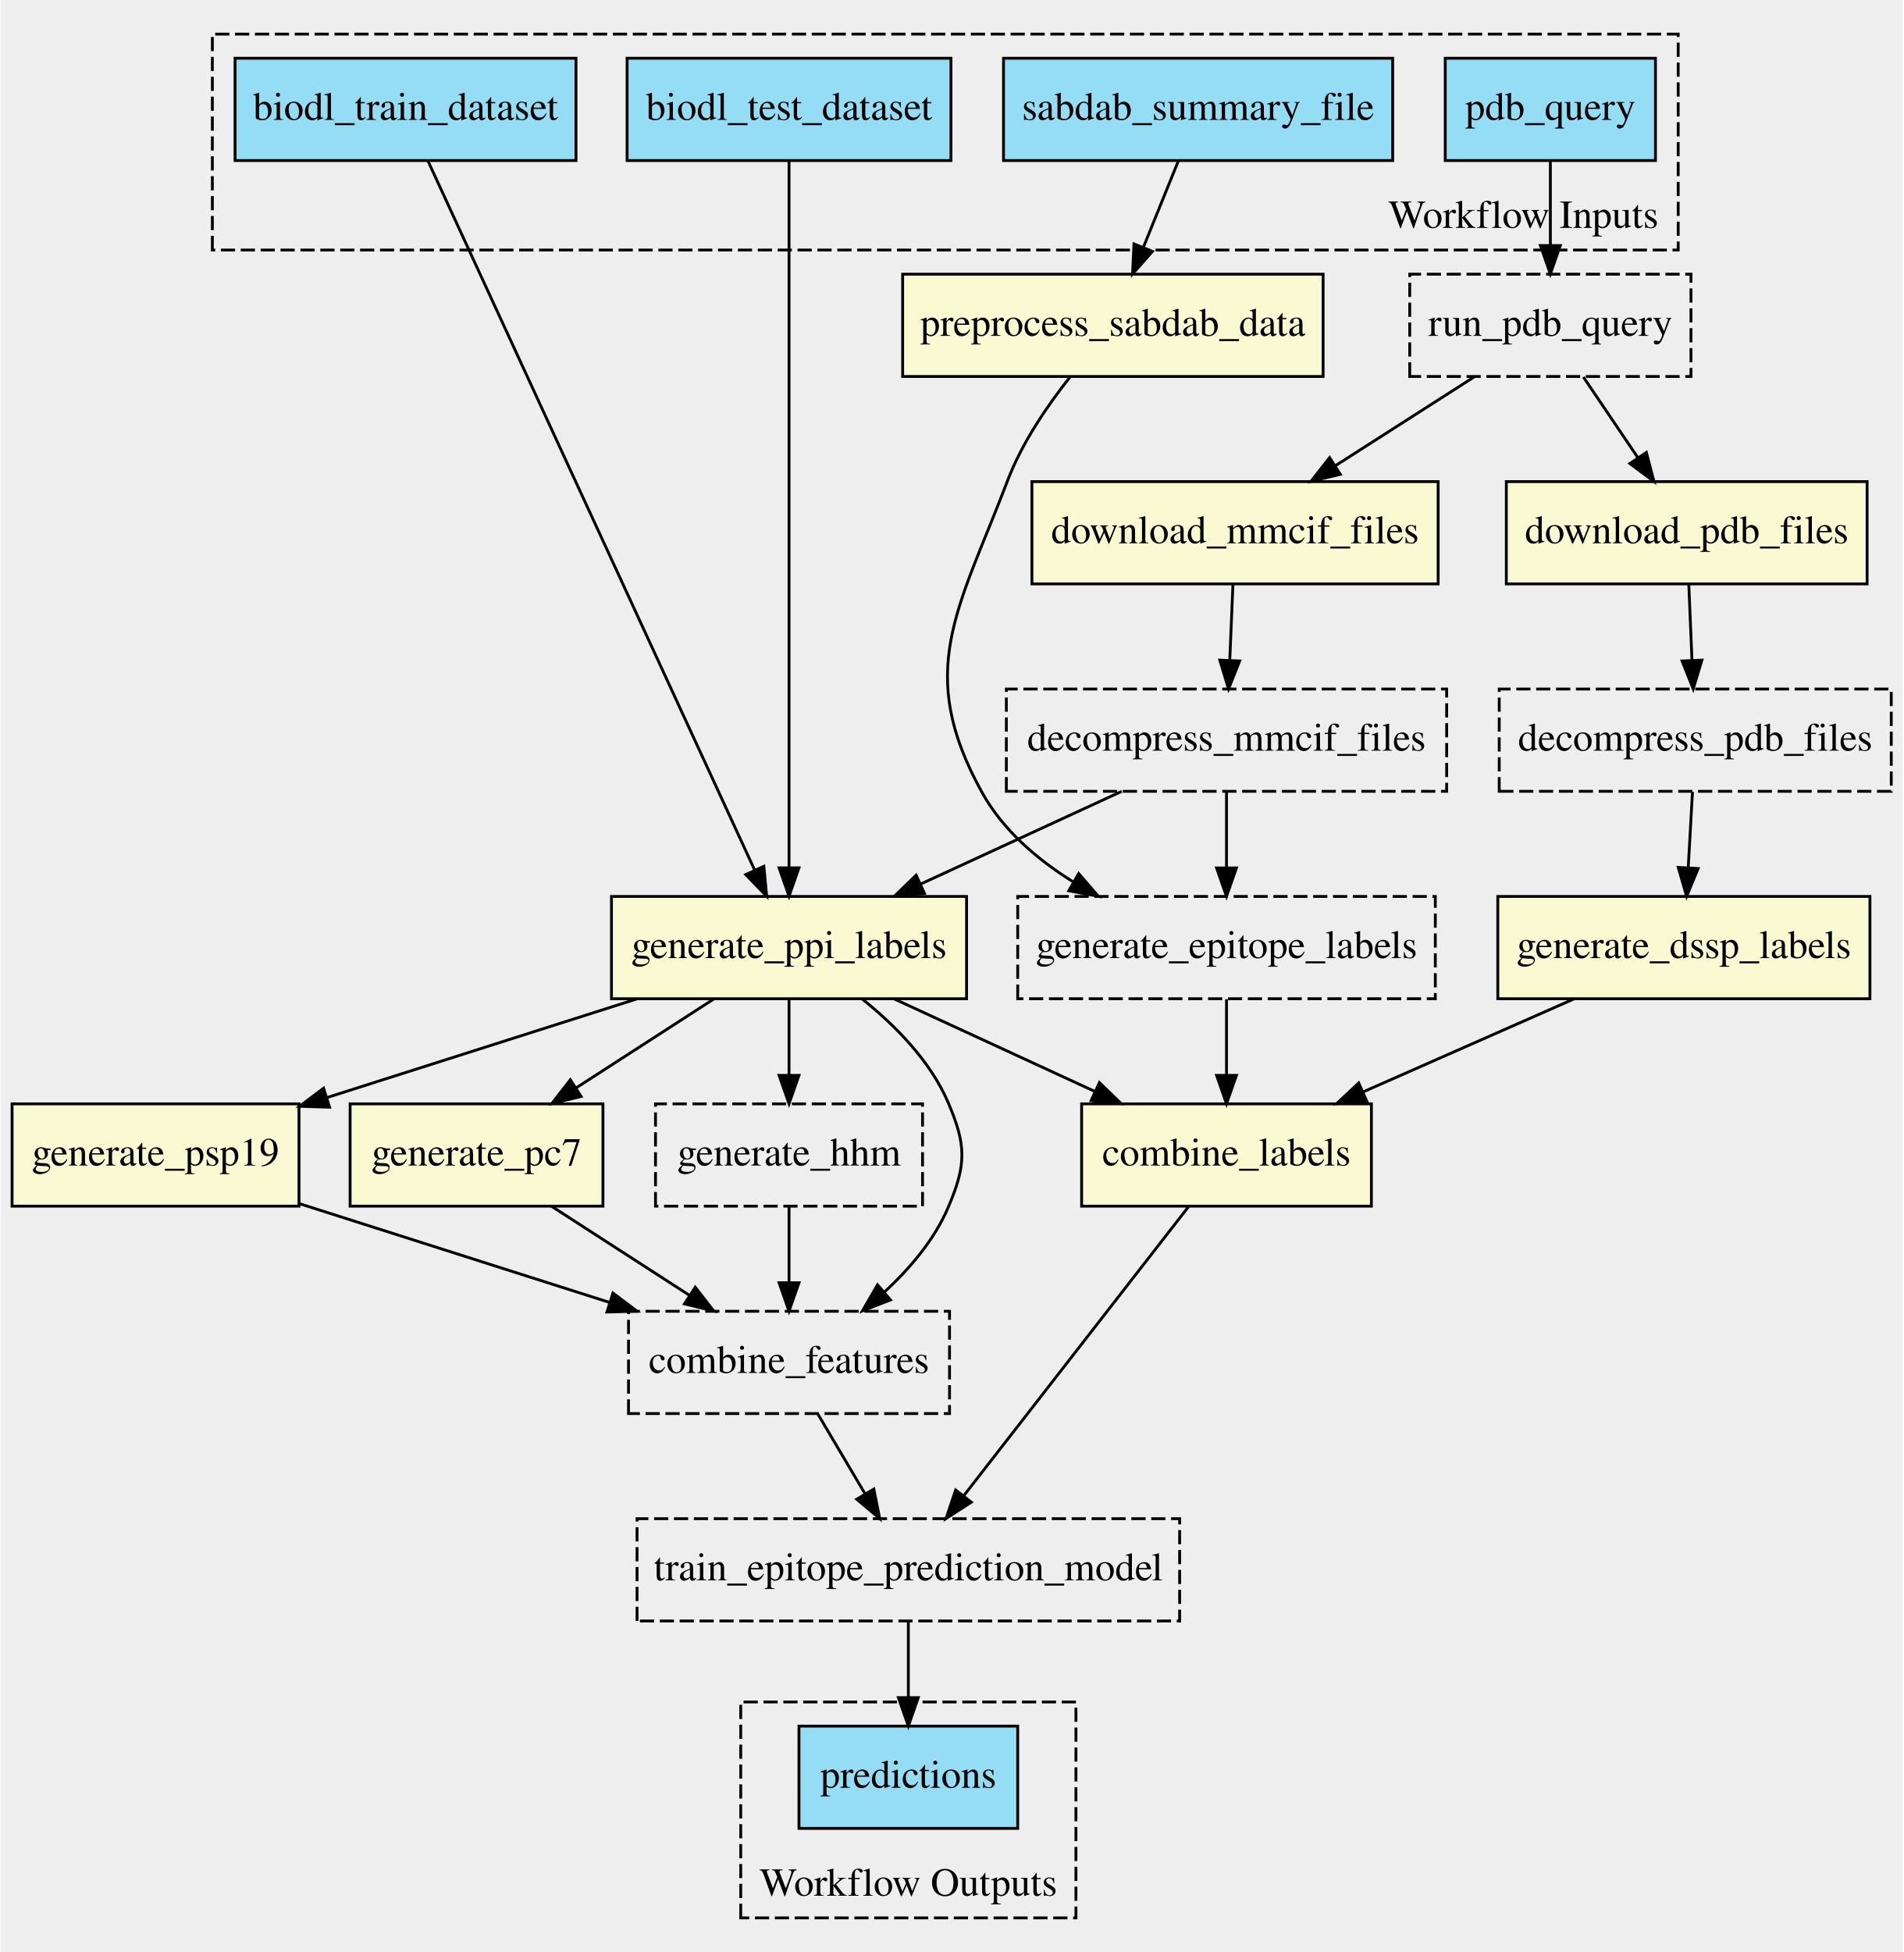
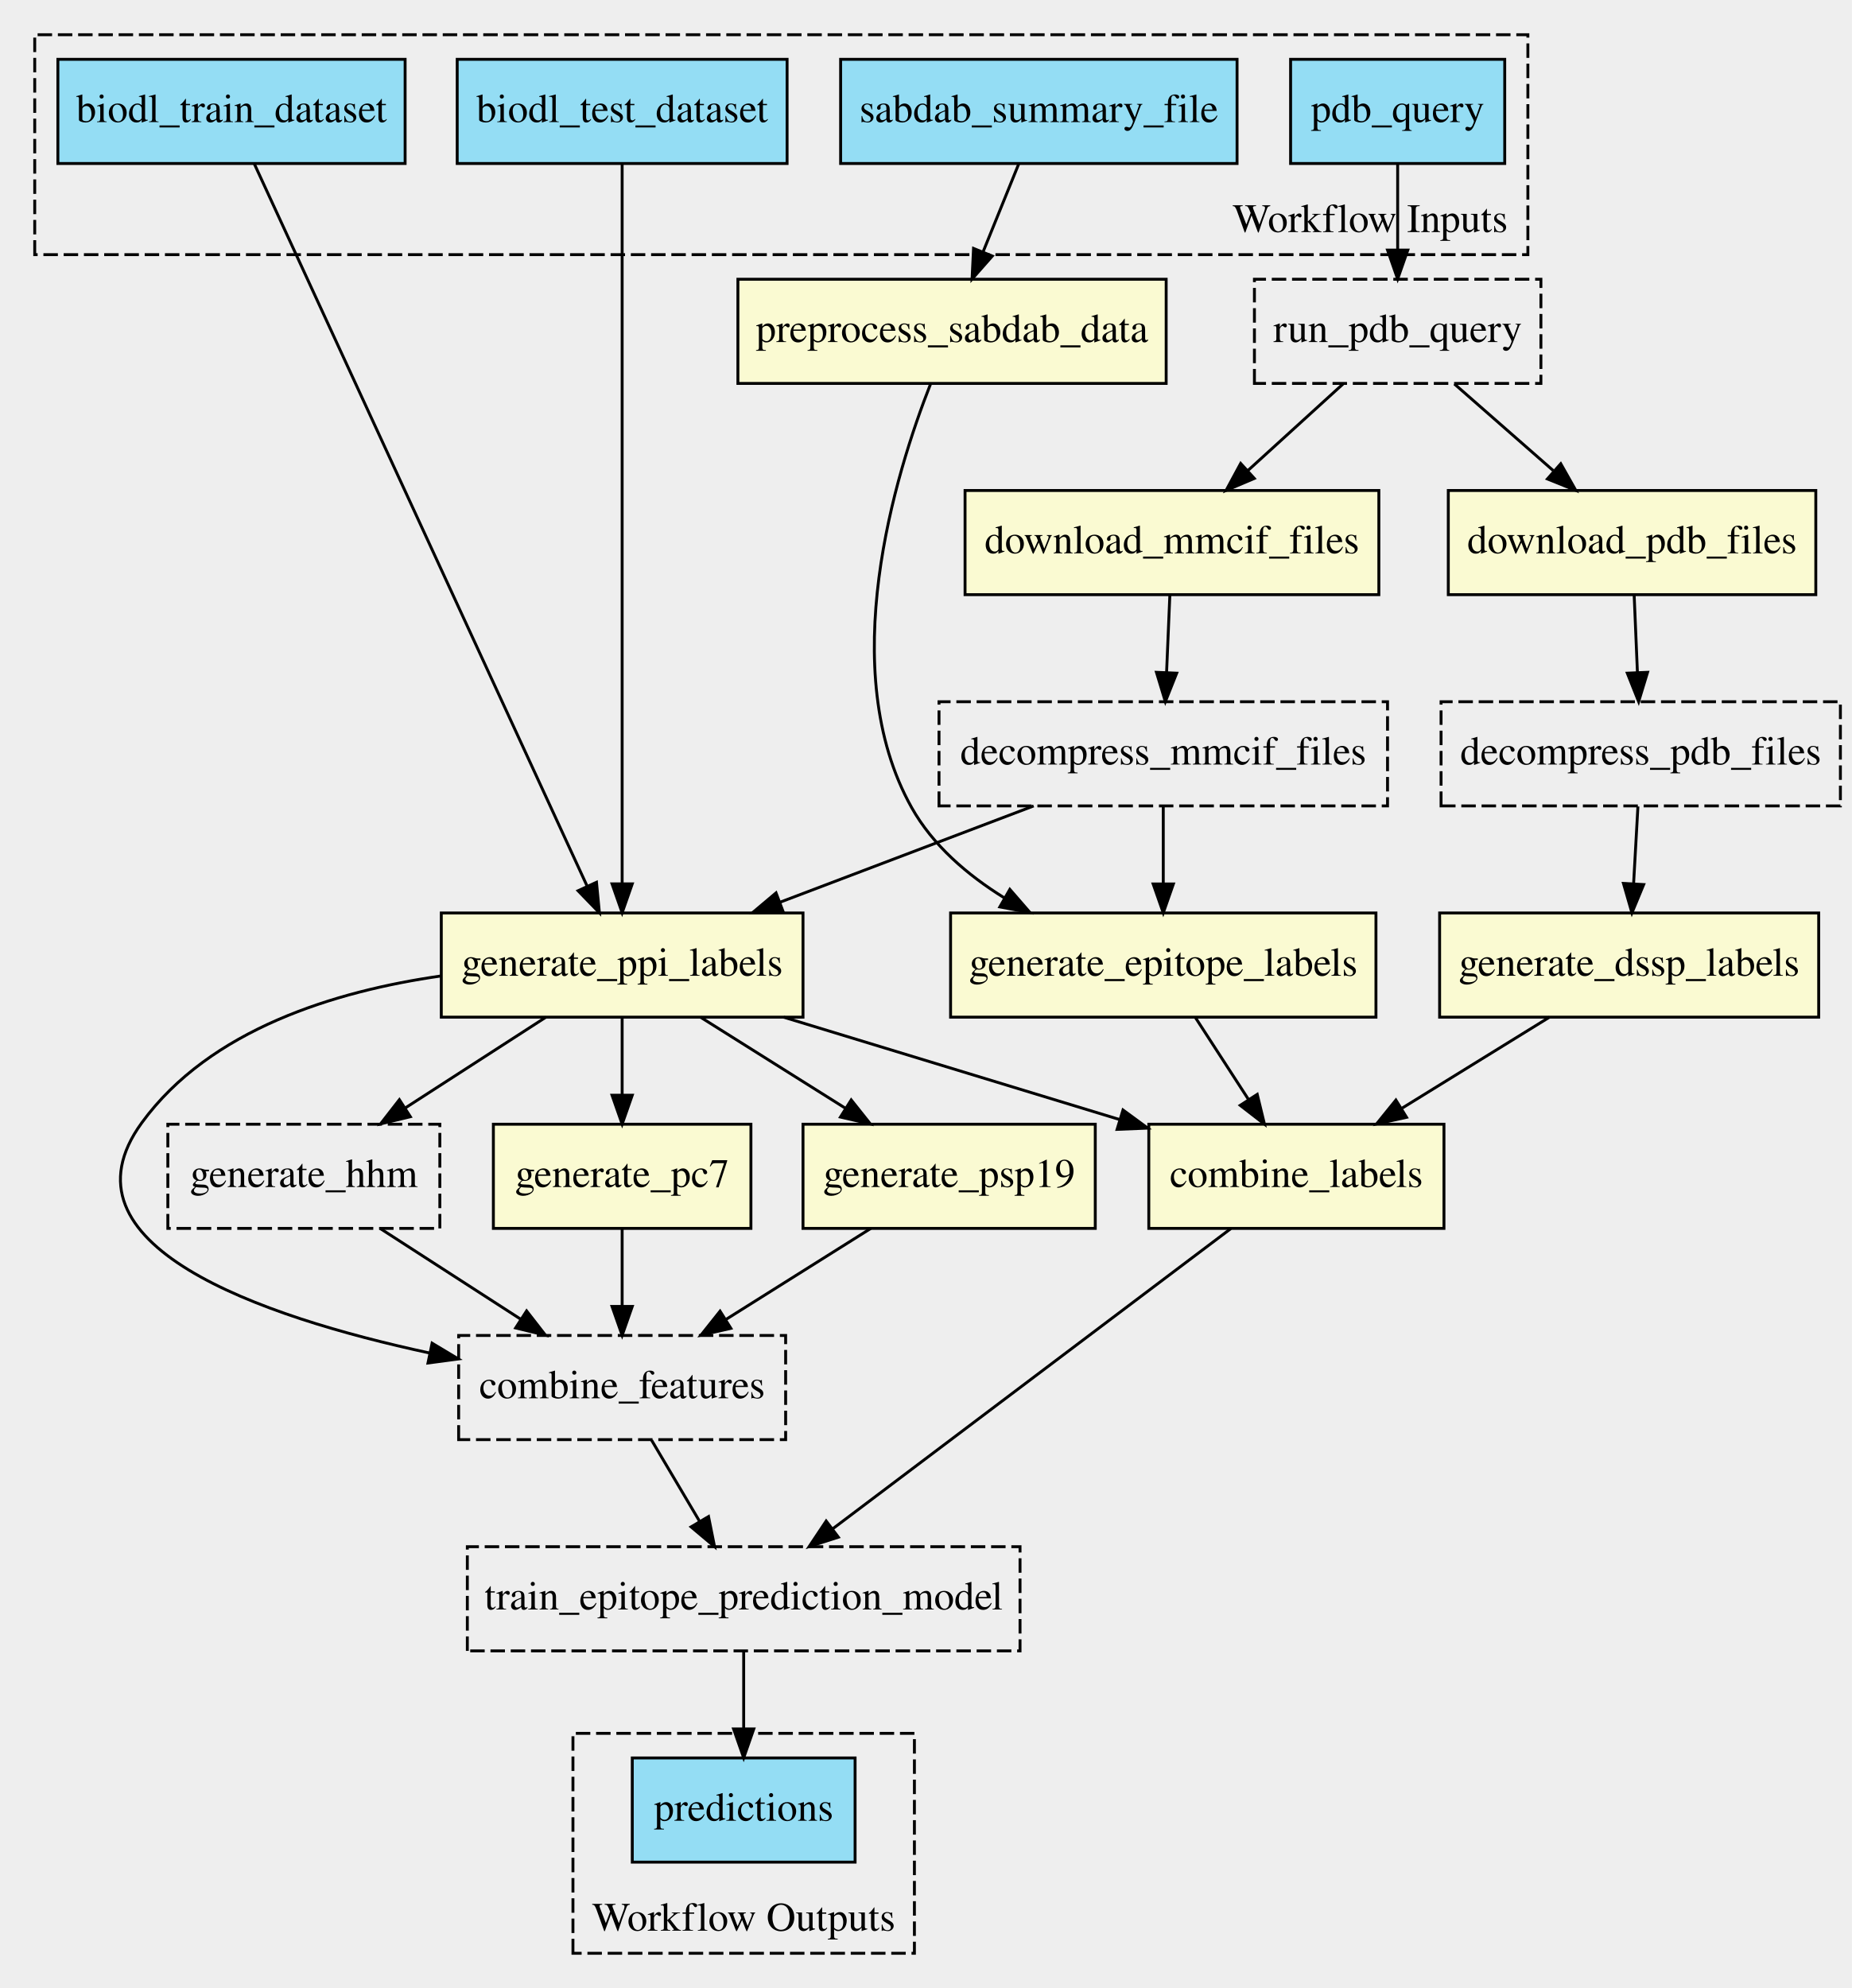
- <svg xmlns="http://www.w3.org/2000/svg" width="670pt" height="687pt" viewBox="0.00 0.00 669.50 687.00">
+ <svg xmlns="http://www.w3.org/2000/svg" width="640pt" height="687pt" viewBox="0.00 0.00 640.00 687.00">
  <g id="graph0" class="graph" transform="scale(1 1) rotate(0) translate(4 683)">
-     <polygon fill="#eeeeee" stroke="transparent" points="-4,4 -4,-683 665.5,-683 665.5,4 -4,4" />
+     <polygon fill="#eeeeee" stroke="transparent" points="-4,4 -4,-683 636,-683 636,4 -4,4" />
    <g id="clust1" class="cluster">
-       <polygon fill="#eeeeee" stroke="black" stroke-dasharray="5,2" points="70.5,-595 70.5,-671 586.5,-671 586.5,-595 70.5,-595" />
-       <text text-anchor="middle" x="532" y="-602.8" font-family="Times,serif" font-size="14.00">Workflow Inputs</text>
+       <polygon fill="#eeeeee" stroke="black" stroke-dasharray="5,2" points="8,-595 8,-671 524,-671 524,-595 8,-595" />
+       <text text-anchor="middle" x="469.5" y="-602.8" font-family="Times,serif" font-size="14.00">Workflow Inputs</text>
    </g>
    <g id="clust2" class="cluster">
-       <polygon fill="#eeeeee" stroke="black" stroke-dasharray="5,2" points="256.5,-8 256.5,-84 374.5,-84 374.5,-8 256.5,-8" />
-       <text text-anchor="middle" x="315.5" y="-15.8" font-family="Times,serif" font-size="14.00">Workflow Outputs</text>
+       <polygon fill="#eeeeee" stroke="black" stroke-dasharray="5,2" points="194,-8 194,-84 312,-84 312,-8 194,-8" />
+       <text text-anchor="middle" x="253" y="-15.8" font-family="Times,serif" font-size="14.00">Workflow Outputs</text>
    </g>
    <g id="node1" class="node">
-       <polygon fill="lightgoldenrodyellow" stroke="black" points="211,-331.5 211,-367.5 336,-367.5 336,-331.5 211,-331.5" />
-       <text text-anchor="middle" x="273.5" y="-345.8" font-family="Times,serif" font-size="14.00">generate_ppi_labels</text>
+       <polygon fill="lightgoldenrodyellow" stroke="black" points="273.5,-258.5 273.5,-294.5 374.5,-294.5 374.5,-258.5 273.5,-258.5" />
+       <text text-anchor="middle" x="324" y="-272.8" font-family="Times,serif" font-size="14.00">generate_psp19</text>
    </g>
    <g id="node2" class="node">
-       <polygon fill="none" stroke="black" stroke-dasharray="5,2" points="217,-185.5 217,-221.5 330,-221.5 330,-185.5 217,-185.5" />
-       <text text-anchor="middle" x="273.5" y="-199.8" font-family="Times,serif" font-size="14.00">combine_features</text>
+       <polygon fill="none" stroke="black" stroke-dasharray="5,2" points="154.5,-185.5 154.5,-221.5 267.5,-221.5 267.5,-185.5 154.5,-185.5" />
+       <text text-anchor="middle" x="211" y="-199.8" font-family="Times,serif" font-size="14.00">combine_features</text>
    </g>
    <g id="edge1" class="edge">
-       <path fill="none" stroke="black" d="M299.34,-331.34C310.88,-322.09 323.26,-309.59 329.5,-295 335.97,-279.88 335.97,-273.12 329.5,-258 324.63,-246.6 316,-236.48 306.96,-228.18" />
-       <polygon fill="black" stroke="black" points="309.21,-225.5 299.34,-221.66 304.66,-230.82 309.21,-225.5" />
+       <path fill="none" stroke="black" d="M296.93,-258.49C281.95,-249.08 263.13,-237.26 246.93,-227.07" />
+       <polygon fill="black" stroke="black" points="248.57,-223.97 238.24,-221.61 244.84,-229.9 248.57,-223.97" />
+     </g>
+     <g id="node15" class="node">
+       <polygon fill="none" stroke="black" stroke-dasharray="5,2" points="157.5,-112.5 157.5,-148.5 348.5,-148.5 348.5,-112.5 157.5,-112.5" />
+       <text text-anchor="middle" x="253" y="-126.8" font-family="Times,serif" font-size="14.00">train_epitope_prediction_model</text>
+     </g>
+     <g id="edge19" class="edge">
+       <path fill="none" stroke="black" d="M221.17,-185.31C226.12,-176.94 232.18,-166.7 237.68,-157.4" />
+       <polygon fill="black" stroke="black" points="240.85,-158.92 242.93,-148.53 234.82,-155.35 240.85,-158.92" />
    </g>
    <g id="node3" class="node">
-       <polygon fill="lightgoldenrodyellow" stroke="black" points="0,-258.5 0,-294.5 101,-294.5 101,-258.5 0,-258.5" />
-       <text text-anchor="middle" x="50.5" y="-272.8" font-family="Times,serif" font-size="14.00">generate_psp19</text>
+       <polygon fill="lightgoldenrodyellow" stroke="black" points="148.5,-331.5 148.5,-367.5 273.5,-367.5 273.5,-331.5 148.5,-331.5" />
+       <text text-anchor="middle" x="211" y="-345.8" font-family="Times,serif" font-size="14.00">generate_ppi_labels</text>
    </g>
    <g id="edge18" class="edge">
-       <path fill="none" stroke="black" d="M220.09,-331.49C187.25,-321.04 145.09,-307.61 111.02,-296.77" />
-       <polygon fill="black" stroke="black" points="111.77,-293.33 101.18,-293.64 109.65,-300 111.77,-293.33" />
+       <path fill="none" stroke="black" d="M238.07,-331.49C253.05,-322.08 271.87,-310.26 288.07,-300.07" />
+       <polygon fill="black" stroke="black" points="290.16,-302.9 296.76,-294.61 286.43,-296.97 290.16,-302.9" />
+     </g>
+     <g id="edge2" class="edge">
+       <path fill="none" stroke="black" d="M148.45,-345.74C111.93,-340.52 68.53,-327.31 45,-295 14.26,-252.8 85.79,-228.1 144.38,-215.45" />
+       <polygon fill="black" stroke="black" points="145.32,-218.83 154.4,-213.38 143.9,-211.98 145.32,-218.83" />
    </g>
    <g id="node4" class="node">
-       <polygon fill="lightgoldenrodyellow" stroke="black" points="119,-258.5 119,-294.5 208,-294.5 208,-258.5 119,-258.5" />
-       <text text-anchor="middle" x="163.5" y="-272.8" font-family="Times,serif" font-size="14.00">generate_pc7</text>
+       <polygon fill="none" stroke="black" stroke-dasharray="5,2" points="54,-258.5 54,-294.5 148,-294.5 148,-258.5 54,-258.5" />
+       <text text-anchor="middle" x="101" y="-272.8" font-family="Times,serif" font-size="14.00">generate_hhm</text>
+     </g>
+     <g id="edge15" class="edge">
+       <path fill="none" stroke="black" d="M184.65,-331.49C170.07,-322.08 151.75,-310.26 135.98,-300.07" />
+       <polygon fill="black" stroke="black" points="137.81,-297.1 127.51,-294.61 134.02,-302.98 137.81,-297.1" />
+     </g>
+     <g id="node5" class="node">
+       <polygon fill="lightgoldenrodyellow" stroke="black" points="166.5,-258.5 166.5,-294.5 255.5,-294.5 255.5,-258.5 166.5,-258.5" />
+       <text text-anchor="middle" x="211" y="-272.8" font-family="Times,serif" font-size="14.00">generate_pc7</text>
    </g>
    <g id="edge16" class="edge">
-       <path fill="none" stroke="black" d="M247.15,-331.49C232.57,-322.08 214.25,-310.26 198.48,-300.07" />
-       <polygon fill="black" stroke="black" points="200.31,-297.1 190.01,-294.61 196.52,-302.98 200.31,-297.1" />
+       <path fill="none" stroke="black" d="M211,-331.31C211,-323.29 211,-313.55 211,-304.57" />
+       <polygon fill="black" stroke="black" points="214.5,-304.53 211,-294.53 207.5,-304.53 214.5,-304.53" />
    </g>
-     <g id="node5" class="node">
-       <polygon fill="none" stroke="black" stroke-dasharray="5,2" points="226.5,-258.5 226.5,-294.5 320.5,-294.5 320.5,-258.5 226.5,-258.5" />
-       <text text-anchor="middle" x="273.5" y="-272.8" font-family="Times,serif" font-size="14.00">generate_hhm</text>
+     <g id="node6" class="node">
+       <polygon fill="lightgoldenrodyellow" stroke="black" points="393,-258.5 393,-294.5 495,-294.5 495,-258.5 393,-258.5" />
+       <text text-anchor="middle" x="444" y="-272.8" font-family="Times,serif" font-size="14.00">combine_labels</text>
    </g>
-     <g id="edge15" class="edge">
-       <path fill="none" stroke="black" d="M273.5,-331.31C273.5,-323.29 273.5,-313.55 273.5,-304.57" />
-       <polygon fill="black" stroke="black" points="277,-304.53 273.5,-294.53 270,-304.53 277,-304.53" />
+     <g id="edge5" class="edge">
+       <path fill="none" stroke="black" d="M266.81,-331.49C301.76,-320.84 346.82,-307.11 382.75,-296.16" />
+       <polygon fill="black" stroke="black" points="384.08,-299.42 392.63,-293.15 382.04,-292.72 384.08,-299.42" />
+     </g>
+     <g id="edge3" class="edge">
+       <path fill="none" stroke="black" d="M127.35,-258.49C141.93,-249.08 160.25,-237.26 176.02,-227.07" />
+       <polygon fill="black" stroke="black" points="177.98,-229.98 184.49,-221.61 174.19,-224.1 177.98,-229.98" />
+     </g>
+     <g id="edge4" class="edge">
+       <path fill="none" stroke="black" d="M211,-258.31C211,-250.29 211,-240.55 211,-231.57" />
+       <polygon fill="black" stroke="black" points="214.5,-231.53 211,-221.53 207.5,-231.53 214.5,-231.53" />
+     </g>
+     <g id="edge20" class="edge">
+       <path fill="none" stroke="black" d="M421.34,-258.42C387.16,-232.65 322.35,-183.79 283.88,-154.78" />
+       <polygon fill="black" stroke="black" points="285.72,-151.79 275.63,-148.56 281.51,-157.38 285.72,-151.79" />
    </g>
    <g id="node7" class="node">
-       <polygon fill="lightgoldenrodyellow" stroke="black" points="376.5,-258.5 376.5,-294.5 478.5,-294.5 478.5,-258.5 376.5,-258.5" />
-       <text text-anchor="middle" x="427.5" y="-272.8" font-family="Times,serif" font-size="14.00">combine_labels</text>
+       <polygon fill="lightgoldenrodyellow" stroke="black" points="493.5,-331.5 493.5,-367.5 624.5,-367.5 624.5,-331.5 493.5,-331.5" />
+       <text text-anchor="middle" x="559" y="-345.8" font-family="Times,serif" font-size="14.00">generate_dssp_labels</text>
    </g>
    <g id="edge6" class="edge">
-       <path fill="none" stroke="black" d="M310.39,-331.49C331.66,-321.69 358.6,-309.27 381.28,-298.81" />
-       <polygon fill="black" stroke="black" points="382.76,-301.98 390.38,-294.61 379.83,-295.62 382.76,-301.98" />
-     </g>
-     <g id="node15" class="node">
-       <polygon fill="none" stroke="black" stroke-dasharray="5,2" points="220,-112.5 220,-148.5 411,-148.5 411,-112.5 220,-112.5" />
-       <text text-anchor="middle" x="315.5" y="-126.8" font-family="Times,serif" font-size="14.00">train_epitope_prediction_model</text>
-     </g>
-     <g id="edge20" class="edge">
-       <path fill="none" stroke="black" d="M283.67,-185.31C288.62,-176.94 294.68,-166.7 300.18,-157.4" />
-       <polygon fill="black" stroke="black" points="303.35,-158.92 305.43,-148.53 297.32,-155.35 303.35,-158.92" />
-     </g>
-     <g id="edge2" class="edge">
-       <path fill="none" stroke="black" d="M101.1,-259.39C133.52,-249.07 175.85,-235.59 210.45,-224.57" />
-       <polygon fill="black" stroke="black" points="211.52,-227.91 219.99,-221.54 209.4,-221.24 211.52,-227.91" />
-     </g>
-     <g id="edge3" class="edge">
-       <path fill="none" stroke="black" d="M189.85,-258.49C204.43,-249.08 222.75,-237.26 238.52,-227.07" />
-       <polygon fill="black" stroke="black" points="240.48,-229.98 246.99,-221.61 236.69,-224.1 240.48,-229.98" />
-     </g>
-     <g id="edge4" class="edge">
-       <path fill="none" stroke="black" d="M273.5,-258.31C273.5,-250.29 273.5,-240.55 273.5,-231.57" />
-       <polygon fill="black" stroke="black" points="277,-231.53 273.5,-221.53 270,-231.53 277,-231.53" />
-     </g>
-     <g id="node6" class="node">
-       <polygon fill="lightgoldenrodyellow" stroke="black" points="523,-331.5 523,-367.5 654,-367.5 654,-331.5 523,-331.5" />
-       <text text-anchor="middle" x="588.5" y="-345.8" font-family="Times,serif" font-size="14.00">generate_dssp_labels</text>
-     </g>
-     <g id="edge5" class="edge">
-       <path fill="none" stroke="black" d="M549.94,-331.49C527.6,-321.64 499.28,-309.16 475.51,-298.67" />
-       <polygon fill="black" stroke="black" points="476.87,-295.45 466.31,-294.61 474.04,-301.85 476.87,-295.45" />
-     </g>
-     <g id="edge19" class="edge">
-       <path fill="none" stroke="black" d="M414.21,-258.42C394.59,-233.19 357.76,-185.83 335.05,-156.64" />
-       <polygon fill="black" stroke="black" points="337.67,-154.31 328.77,-148.56 332.15,-158.6 337.67,-154.31" />
+       <path fill="none" stroke="black" d="M531.45,-331.49C516.2,-322.08 497.05,-310.26 480.56,-300.07" />
+       <polygon fill="black" stroke="black" points="482.07,-296.89 471.72,-294.61 478.39,-302.85 482.07,-296.89" />
    </g>
    <g id="node8" class="node">
-       <polygon fill="none" stroke="black" stroke-dasharray="5,2" points="354,-331.5 354,-367.5 501,-367.5 501,-331.5 354,-331.5" />
-       <text text-anchor="middle" x="427.5" y="-345.8" font-family="Times,serif" font-size="14.00">generate_epitope_labels</text>
+       <polygon fill="lightgoldenrodyellow" stroke="black" points="324.5,-331.5 324.5,-367.5 471.5,-367.5 471.5,-331.5 324.5,-331.5" />
+       <text text-anchor="middle" x="398" y="-345.8" font-family="Times,serif" font-size="14.00">generate_epitope_labels</text>
    </g>
    <g id="edge7" class="edge">
-       <path fill="none" stroke="black" d="M427.5,-331.31C427.5,-323.29 427.5,-313.55 427.5,-304.57" />
-       <polygon fill="black" stroke="black" points="431,-304.53 427.5,-294.53 424,-304.53 431,-304.53" />
+       <path fill="none" stroke="black" d="M409.14,-331.31C414.62,-322.85 421.33,-312.48 427.41,-303.11" />
+       <polygon fill="black" stroke="black" points="430.47,-304.82 432.97,-294.53 424.59,-301.02 430.47,-304.82" />
    </g>
    <g id="node9" class="node">
-       <polygon fill="lightgoldenrodyellow" stroke="black" points="359,-477.5 359,-513.5 502,-513.5 502,-477.5 359,-477.5" />
-       <text text-anchor="middle" x="430.5" y="-491.8" font-family="Times,serif" font-size="14.00">download_mmcif_files</text>
+       <polygon fill="lightgoldenrodyellow" stroke="black" points="329.5,-477.5 329.5,-513.5 472.5,-513.5 472.5,-477.5 329.5,-477.5" />
+       <text text-anchor="middle" x="401" y="-491.8" font-family="Times,serif" font-size="14.00">download_mmcif_files</text>
    </g>
    <g id="node10" class="node">
-       <polygon fill="none" stroke="black" stroke-dasharray="5,2" points="350,-404.5 350,-440.5 505,-440.5 505,-404.5 350,-404.5" />
-       <text text-anchor="middle" x="427.5" y="-418.8" font-family="Times,serif" font-size="14.00">decompress_mmcif_files</text>
+       <polygon fill="none" stroke="black" stroke-dasharray="5,2" points="320.5,-404.5 320.5,-440.5 475.5,-440.5 475.5,-404.5 320.5,-404.5" />
+       <text text-anchor="middle" x="398" y="-418.8" font-family="Times,serif" font-size="14.00">decompress_mmcif_files</text>
    </g>
    <g id="edge8" class="edge">
-       <path fill="none" stroke="black" d="M429.77,-477.31C429.43,-469.29 429.02,-459.55 428.64,-450.57" />
-       <polygon fill="black" stroke="black" points="432.14,-450.37 428.22,-440.53 425.14,-450.67 432.14,-450.37" />
+       <path fill="none" stroke="black" d="M400.27,-477.31C399.93,-469.29 399.52,-459.55 399.14,-450.57" />
+       <polygon fill="black" stroke="black" points="402.64,-450.37 398.72,-440.53 395.64,-450.67 402.64,-450.37" />
    </g>
    <g id="edge17" class="edge">
-       <path fill="none" stroke="black" d="M390.61,-404.49C369.34,-394.69 342.4,-382.27 319.72,-371.81" />
-       <polygon fill="black" stroke="black" points="321.17,-368.62 310.62,-367.61 318.24,-374.98 321.17,-368.62" />
+       <path fill="none" stroke="black" d="M353.21,-404.49C326.92,-394.51 293.5,-381.82 265.67,-371.26" />
+       <polygon fill="black" stroke="black" points="266.66,-367.89 256.07,-367.61 264.18,-374.44 266.66,-367.89" />
    </g>
    <g id="edge14" class="edge">
-       <path fill="none" stroke="black" d="M427.5,-404.31C427.5,-396.29 427.5,-386.55 427.5,-377.57" />
-       <polygon fill="black" stroke="black" points="431,-377.53 427.5,-367.53 424,-377.53 431,-377.53" />
+       <path fill="none" stroke="black" d="M398,-404.31C398,-396.29 398,-386.55 398,-377.57" />
+       <polygon fill="black" stroke="black" points="401.5,-377.53 398,-367.53 394.5,-377.53 401.5,-377.53" />
    </g>
    <g id="node11" class="node">
-       <polygon fill="lightgoldenrodyellow" stroke="black" points="526,-477.5 526,-513.5 653,-513.5 653,-477.5 526,-477.5" />
-       <text text-anchor="middle" x="589.5" y="-491.8" font-family="Times,serif" font-size="14.00">download_pdb_files</text>
+       <polygon fill="lightgoldenrodyellow" stroke="black" points="496.5,-477.5 496.5,-513.5 623.5,-513.5 623.5,-477.5 496.5,-477.5" />
+       <text text-anchor="middle" x="560" y="-491.8" font-family="Times,serif" font-size="14.00">download_pdb_files</text>
    </g>
    <g id="node12" class="node">
-       <polygon fill="none" stroke="black" stroke-dasharray="5,2" points="523.5,-404.5 523.5,-440.5 661.5,-440.5 661.5,-404.5 523.5,-404.5" />
-       <text text-anchor="middle" x="592.5" y="-418.8" font-family="Times,serif" font-size="14.00">decompress_pdb_files</text>
+       <polygon fill="none" stroke="black" stroke-dasharray="5,2" points="494,-404.5 494,-440.5 632,-440.5 632,-404.5 494,-404.5" />
+       <text text-anchor="middle" x="563" y="-418.8" font-family="Times,serif" font-size="14.00">decompress_pdb_files</text>
    </g>
    <g id="edge9" class="edge">
-       <path fill="none" stroke="black" d="M590.23,-477.31C590.57,-469.29 590.98,-459.55 591.36,-450.57" />
-       <polygon fill="black" stroke="black" points="594.86,-450.67 591.78,-440.53 587.86,-450.37 594.86,-450.67" />
+       <path fill="none" stroke="black" d="M560.73,-477.31C561.07,-469.29 561.48,-459.55 561.86,-450.57" />
+       <polygon fill="black" stroke="black" points="565.36,-450.67 562.28,-440.53 558.36,-450.37 565.36,-450.67" />
    </g>
    <g id="edge12" class="edge">
-       <path fill="none" stroke="black" d="M591.53,-404.31C591.08,-396.29 590.53,-386.55 590.03,-377.57" />
-       <polygon fill="black" stroke="black" points="593.52,-377.32 589.46,-367.53 586.53,-377.71 593.52,-377.32" />
+       <path fill="none" stroke="black" d="M562.03,-404.31C561.58,-396.29 561.03,-386.55 560.53,-377.57" />
+       <polygon fill="black" stroke="black" points="564.02,-377.32 559.96,-367.53 557.03,-377.71 564.02,-377.32" />
    </g>
    <g id="node13" class="node">
-       <polygon fill="none" stroke="black" stroke-dasharray="5,2" points="492,-550.5 492,-586.5 591,-586.5 591,-550.5 492,-550.5" />
-       <text text-anchor="middle" x="541.5" y="-564.8" font-family="Times,serif" font-size="14.00">run_pdb_query</text>
+       <polygon fill="none" stroke="black" stroke-dasharray="5,2" points="429.5,-550.5 429.5,-586.5 528.5,-586.5 528.5,-550.5 429.5,-550.5" />
+       <text text-anchor="middle" x="479" y="-564.8" font-family="Times,serif" font-size="14.00">run_pdb_query</text>
    </g>
    <g id="edge10" class="edge">
-       <path fill="none" stroke="black" d="M514.91,-550.49C500.19,-541.08 481.71,-529.26 465.79,-519.07" />
-       <polygon fill="black" stroke="black" points="467.57,-516.05 457.26,-513.61 463.79,-521.95 467.57,-516.05" />
+       <path fill="none" stroke="black" d="M460.12,-550.31C450.25,-541.33 438.02,-530.19 427.24,-520.39" />
+       <polygon fill="black" stroke="black" points="429.46,-517.67 419.71,-513.53 424.75,-522.85 429.46,-517.67" />
    </g>
    <g id="edge11" class="edge">
-       <path fill="none" stroke="black" d="M553.12,-550.31C558.9,-541.77 565.99,-531.27 572.38,-521.82" />
-       <polygon fill="black" stroke="black" points="575.29,-523.77 577.99,-513.53 569.49,-519.85 575.29,-523.77" />
+       <path fill="none" stroke="black" d="M498.61,-550.31C508.86,-541.33 521.56,-530.19 532.75,-520.39" />
+       <polygon fill="black" stroke="black" points="535.36,-522.75 540.57,-513.53 530.75,-517.49 535.36,-522.75" />
    </g>
    <g id="node14" class="node">
-       <polygon fill="lightgoldenrodyellow" stroke="black" points="313.5,-550.5 313.5,-586.5 461.5,-586.5 461.5,-550.5 313.5,-550.5" />
-       <text text-anchor="middle" x="387.5" y="-564.8" font-family="Times,serif" font-size="14.00">preprocess_sabdab_data</text>
+       <polygon fill="lightgoldenrodyellow" stroke="black" points="251,-550.5 251,-586.5 399,-586.5 399,-550.5 251,-550.5" />
+       <text text-anchor="middle" x="325" y="-564.8" font-family="Times,serif" font-size="14.00">preprocess_sabdab_data</text>
    </g>
    <g id="edge13" class="edge">
-       <path fill="none" stroke="black" d="M372.48,-550.41C364.61,-540.47 355.56,-527.3 350.5,-514 333.04,-468.16 317.68,-446.88 341.5,-404 348.79,-390.89 360.77,-380.57 373.5,-372.65" />
-       <polygon fill="black" stroke="black" points="375.47,-375.55 382.39,-367.54 371.98,-369.49 375.47,-375.55" />
+       <path fill="none" stroke="black" d="M317.62,-550.42C305.31,-519.13 284.45,-451.5 311,-404 318.31,-390.92 330.27,-380.65 343.02,-372.75" />
+       <polygon fill="black" stroke="black" points="344.98,-375.66 351.93,-367.66 341.51,-369.59 344.98,-375.66" />
    </g>
    <g id="node20" class="node">
-       <polygon fill="#94ddf4" stroke="black" points="277,-39.5 277,-75.5 354,-75.5 354,-39.5 277,-39.5" />
-       <text text-anchor="middle" x="315.5" y="-53.8" font-family="Times,serif" font-size="14.00">predictions</text>
+       <polygon fill="#94ddf4" stroke="black" points="214.5,-39.5 214.5,-75.5 291.5,-75.5 291.5,-39.5 214.5,-39.5" />
+       <text text-anchor="middle" x="253" y="-53.8" font-family="Times,serif" font-size="14.00">predictions</text>
    </g>
    <g id="edge25" class="edge">
-       <path fill="none" stroke="black" d="M315.5,-112.31C315.5,-104.29 315.5,-94.55 315.5,-85.57" />
-       <polygon fill="black" stroke="black" points="319,-85.53 315.5,-75.53 312,-85.53 319,-85.53" />
+       <path fill="none" stroke="black" d="M253,-112.31C253,-104.29 253,-94.55 253,-85.57" />
+       <polygon fill="black" stroke="black" points="256.5,-85.53 253,-75.53 249.5,-85.53 256.5,-85.53" />
    </g>
    <g id="node16" class="node">
-       <polygon fill="#94ddf4" stroke="black" points="216.5,-626.5 216.5,-662.5 330.5,-662.5 330.5,-626.5 216.5,-626.5" />
-       <text text-anchor="middle" x="273.5" y="-640.8" font-family="Times,serif" font-size="14.00">biodl_test_dataset</text>
+       <polygon fill="#94ddf4" stroke="black" points="154,-626.5 154,-662.5 268,-662.5 268,-626.5 154,-626.5" />
+       <text text-anchor="middle" x="211" y="-640.8" font-family="Times,serif" font-size="14.00">biodl_test_dataset</text>
    </g>
    <g id="edge21" class="edge">
-       <path fill="none" stroke="black" d="M273.5,-626.48C273.5,-577.73 273.5,-437.26 273.5,-377.7" />
-       <polygon fill="black" stroke="black" points="277,-377.57 273.5,-367.57 270,-377.57 277,-377.57" />
+       <path fill="none" stroke="black" d="M211,-626.48C211,-577.73 211,-437.26 211,-377.7" />
+       <polygon fill="black" stroke="black" points="214.5,-377.57 211,-367.57 207.5,-377.57 214.5,-377.57" />
    </g>
    <g id="node17" class="node">
-       <polygon fill="#94ddf4" stroke="black" points="78.5,-626.5 78.5,-662.5 198.5,-662.5 198.5,-626.5 78.5,-626.5" />
-       <text text-anchor="middle" x="138.5" y="-640.8" font-family="Times,serif" font-size="14.00">biodl_train_dataset</text>
+       <polygon fill="#94ddf4" stroke="black" points="16,-626.5 16,-662.5 136,-662.5 136,-626.5 16,-626.5" />
+       <text text-anchor="middle" x="76" y="-640.8" font-family="Times,serif" font-size="14.00">biodl_train_dataset</text>
    </g>
    <g id="edge22" class="edge">
-       <path fill="none" stroke="black" d="M146.34,-626.48C168.9,-577.53 234.06,-436.09 261.31,-376.97" />
-       <polygon fill="black" stroke="black" points="264.63,-378.11 265.64,-367.57 258.27,-375.18 264.63,-378.11" />
+       <path fill="none" stroke="black" d="M83.84,-626.48C106.4,-577.53 171.56,-436.09 198.81,-376.97" />
+       <polygon fill="black" stroke="black" points="202.13,-378.11 203.14,-367.57 195.77,-375.18 202.13,-378.11" />
    </g>
    <g id="node18" class="node">
-       <polygon fill="#94ddf4" stroke="black" points="349,-626.5 349,-662.5 486,-662.5 486,-626.5 349,-626.5" />
-       <text text-anchor="middle" x="417.5" y="-640.8" font-family="Times,serif" font-size="14.00">sabdab_summary_file</text>
+       <polygon fill="#94ddf4" stroke="black" points="286.5,-626.5 286.5,-662.5 423.5,-662.5 423.5,-626.5 286.5,-626.5" />
+       <text text-anchor="middle" x="355" y="-640.8" font-family="Times,serif" font-size="14.00">sabdab_summary_file</text>
    </g>
    <g id="edge23" class="edge">
-       <path fill="none" stroke="black" d="M410.54,-626.34C406.91,-617.37 402.38,-606.2 398.3,-596.14" />
-       <polygon fill="black" stroke="black" points="401.42,-594.52 394.42,-586.57 394.93,-597.15 401.42,-594.52" />
+       <path fill="none" stroke="black" d="M348.04,-626.34C344.41,-617.37 339.88,-606.2 335.8,-596.14" />
+       <polygon fill="black" stroke="black" points="338.92,-594.52 331.92,-586.57 332.43,-597.15 338.92,-594.52" />
    </g>
    <g id="node19" class="node">
-       <polygon fill="#94ddf4" stroke="black" points="504.5,-626.5 504.5,-662.5 578.5,-662.5 578.5,-626.5 504.5,-626.5" />
-       <text text-anchor="middle" x="541.5" y="-640.8" font-family="Times,serif" font-size="14.00">pdb_query</text>
+       <polygon fill="#94ddf4" stroke="black" points="442,-626.5 442,-662.5 516,-662.5 516,-626.5 442,-626.5" />
+       <text text-anchor="middle" x="479" y="-640.8" font-family="Times,serif" font-size="14.00">pdb_query</text>
    </g>
    <g id="edge24" class="edge">
-       <path fill="none" stroke="black" d="M541.5,-626.34C541.5,-617.56 541.5,-606.66 541.5,-596.77" />
-       <polygon fill="black" stroke="black" points="545,-596.57 541.5,-586.57 538,-596.57 545,-596.57" />
+       <path fill="none" stroke="black" d="M479,-626.34C479,-617.56 479,-606.66 479,-596.77" />
+       <polygon fill="black" stroke="black" points="482.5,-596.57 479,-586.57 475.5,-596.57 482.5,-596.57" />
    </g>
  </g>
</svg>
